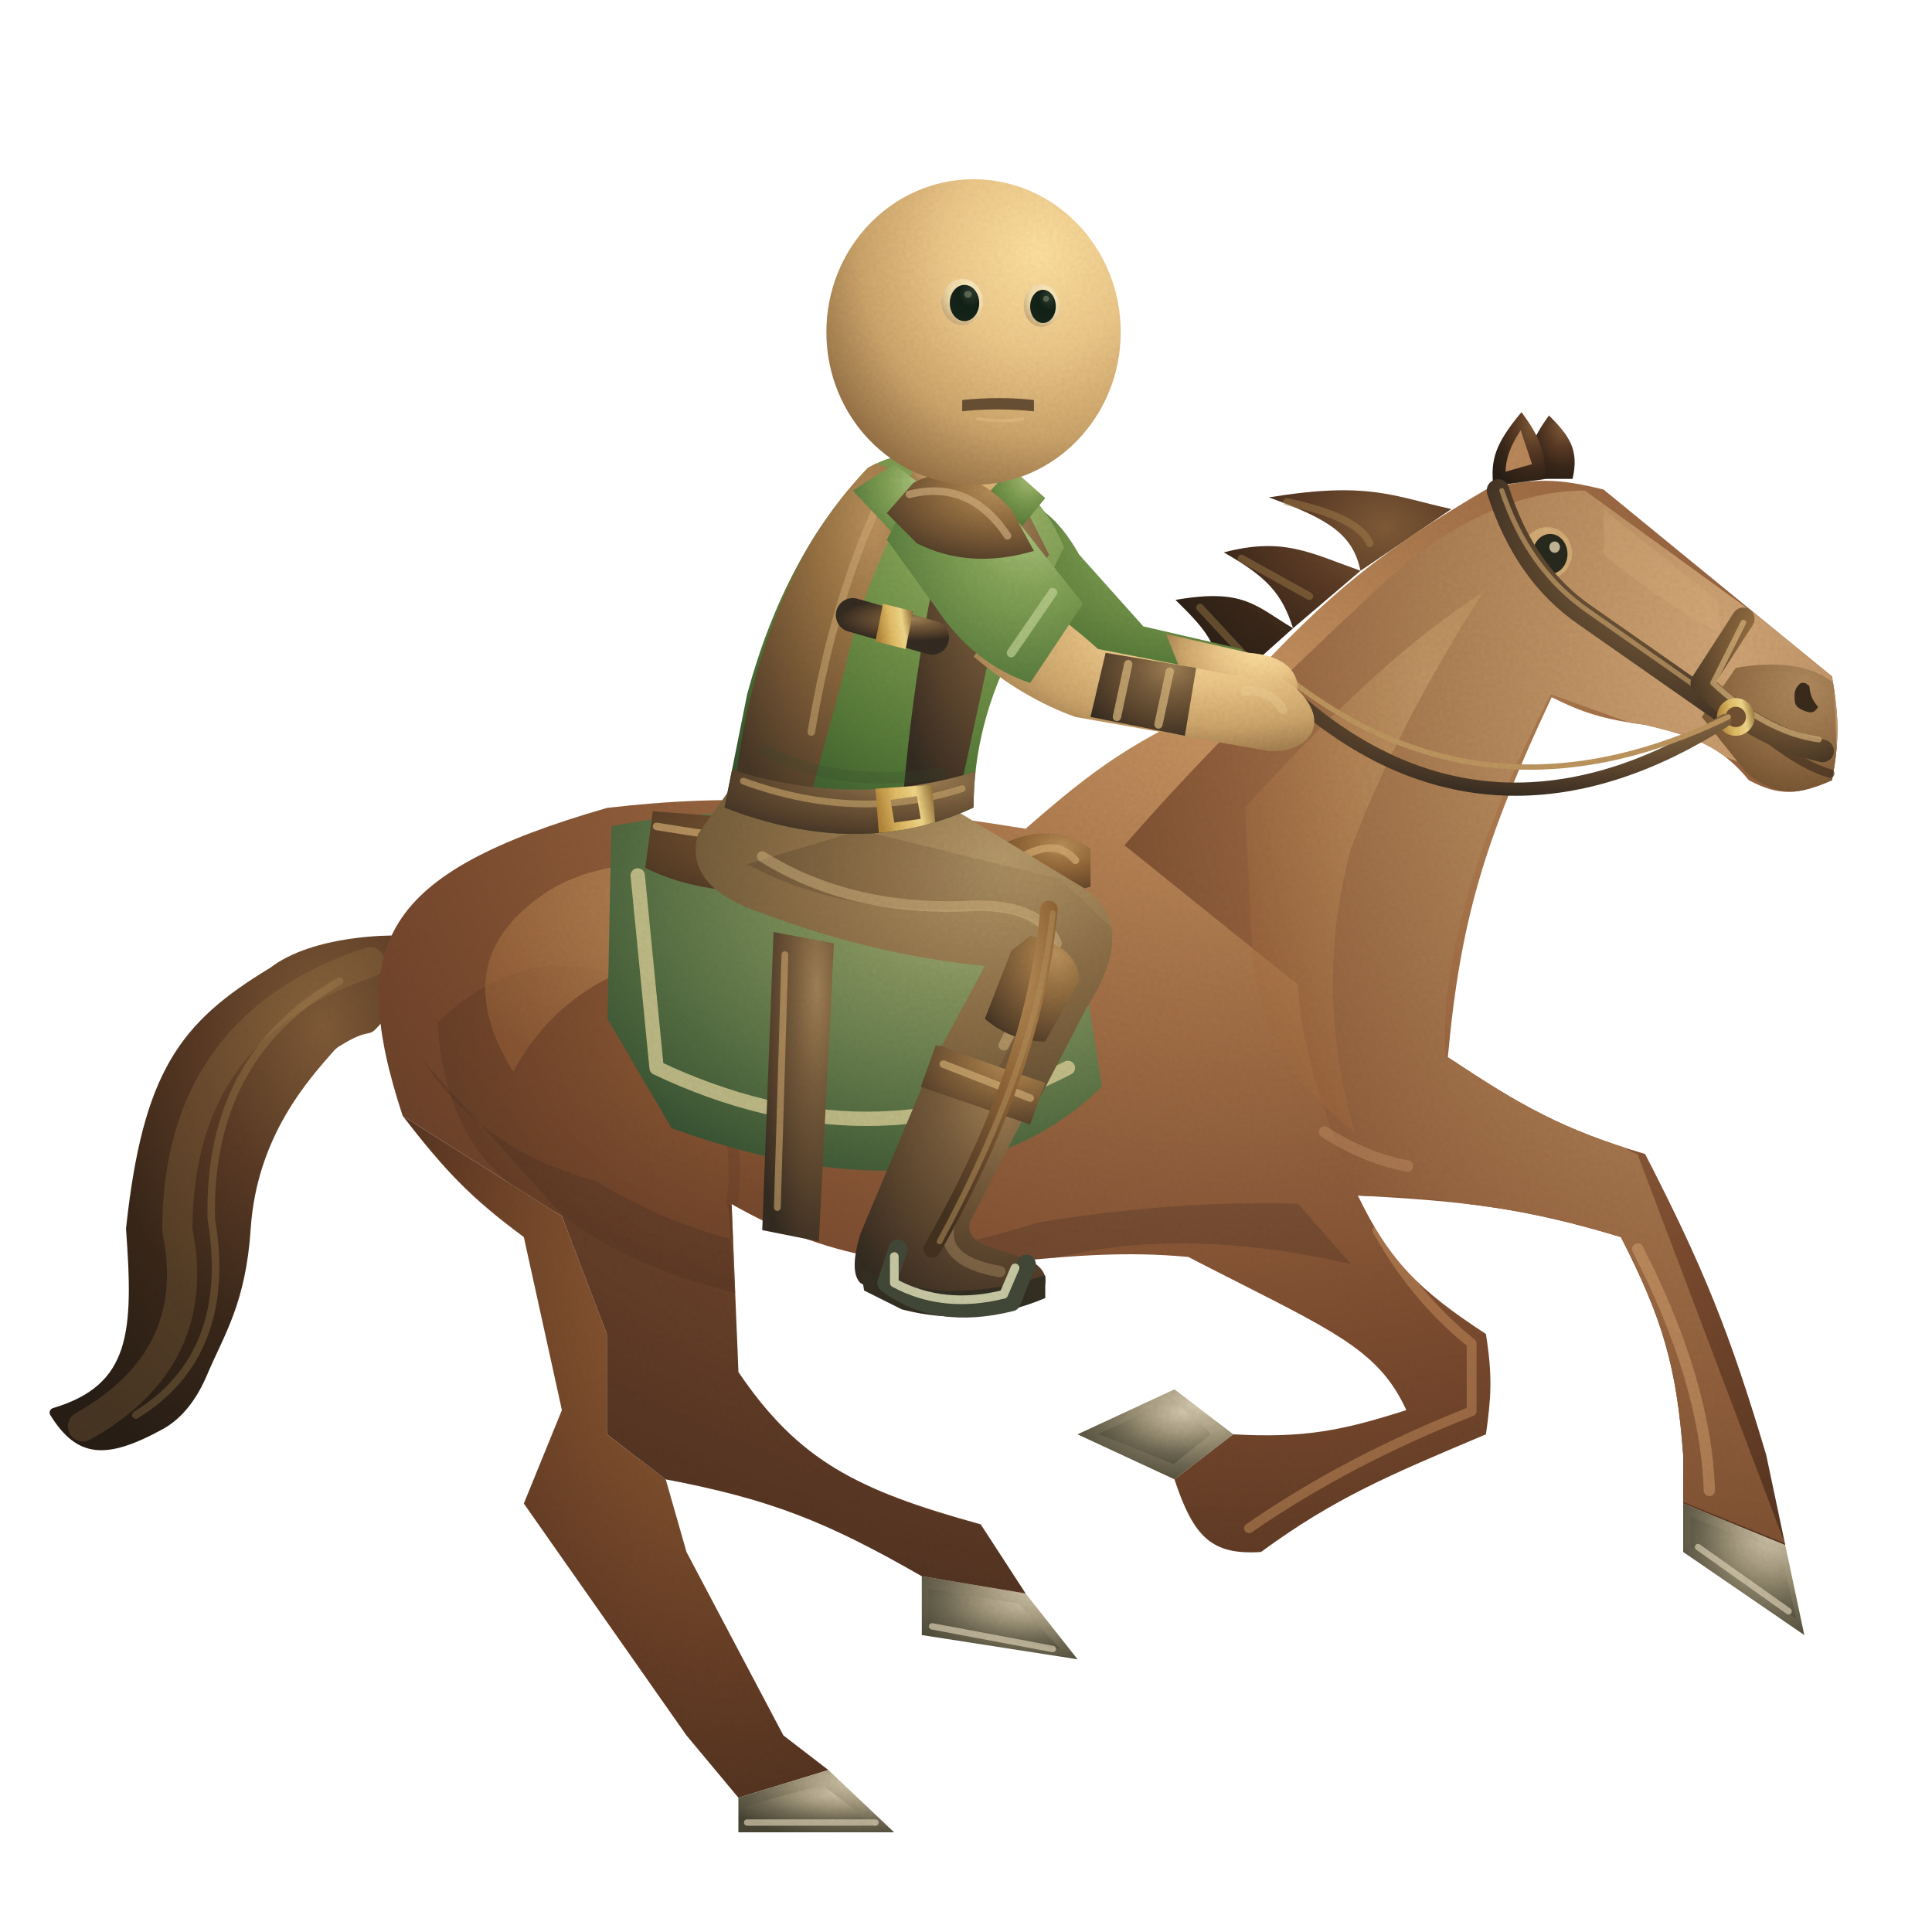
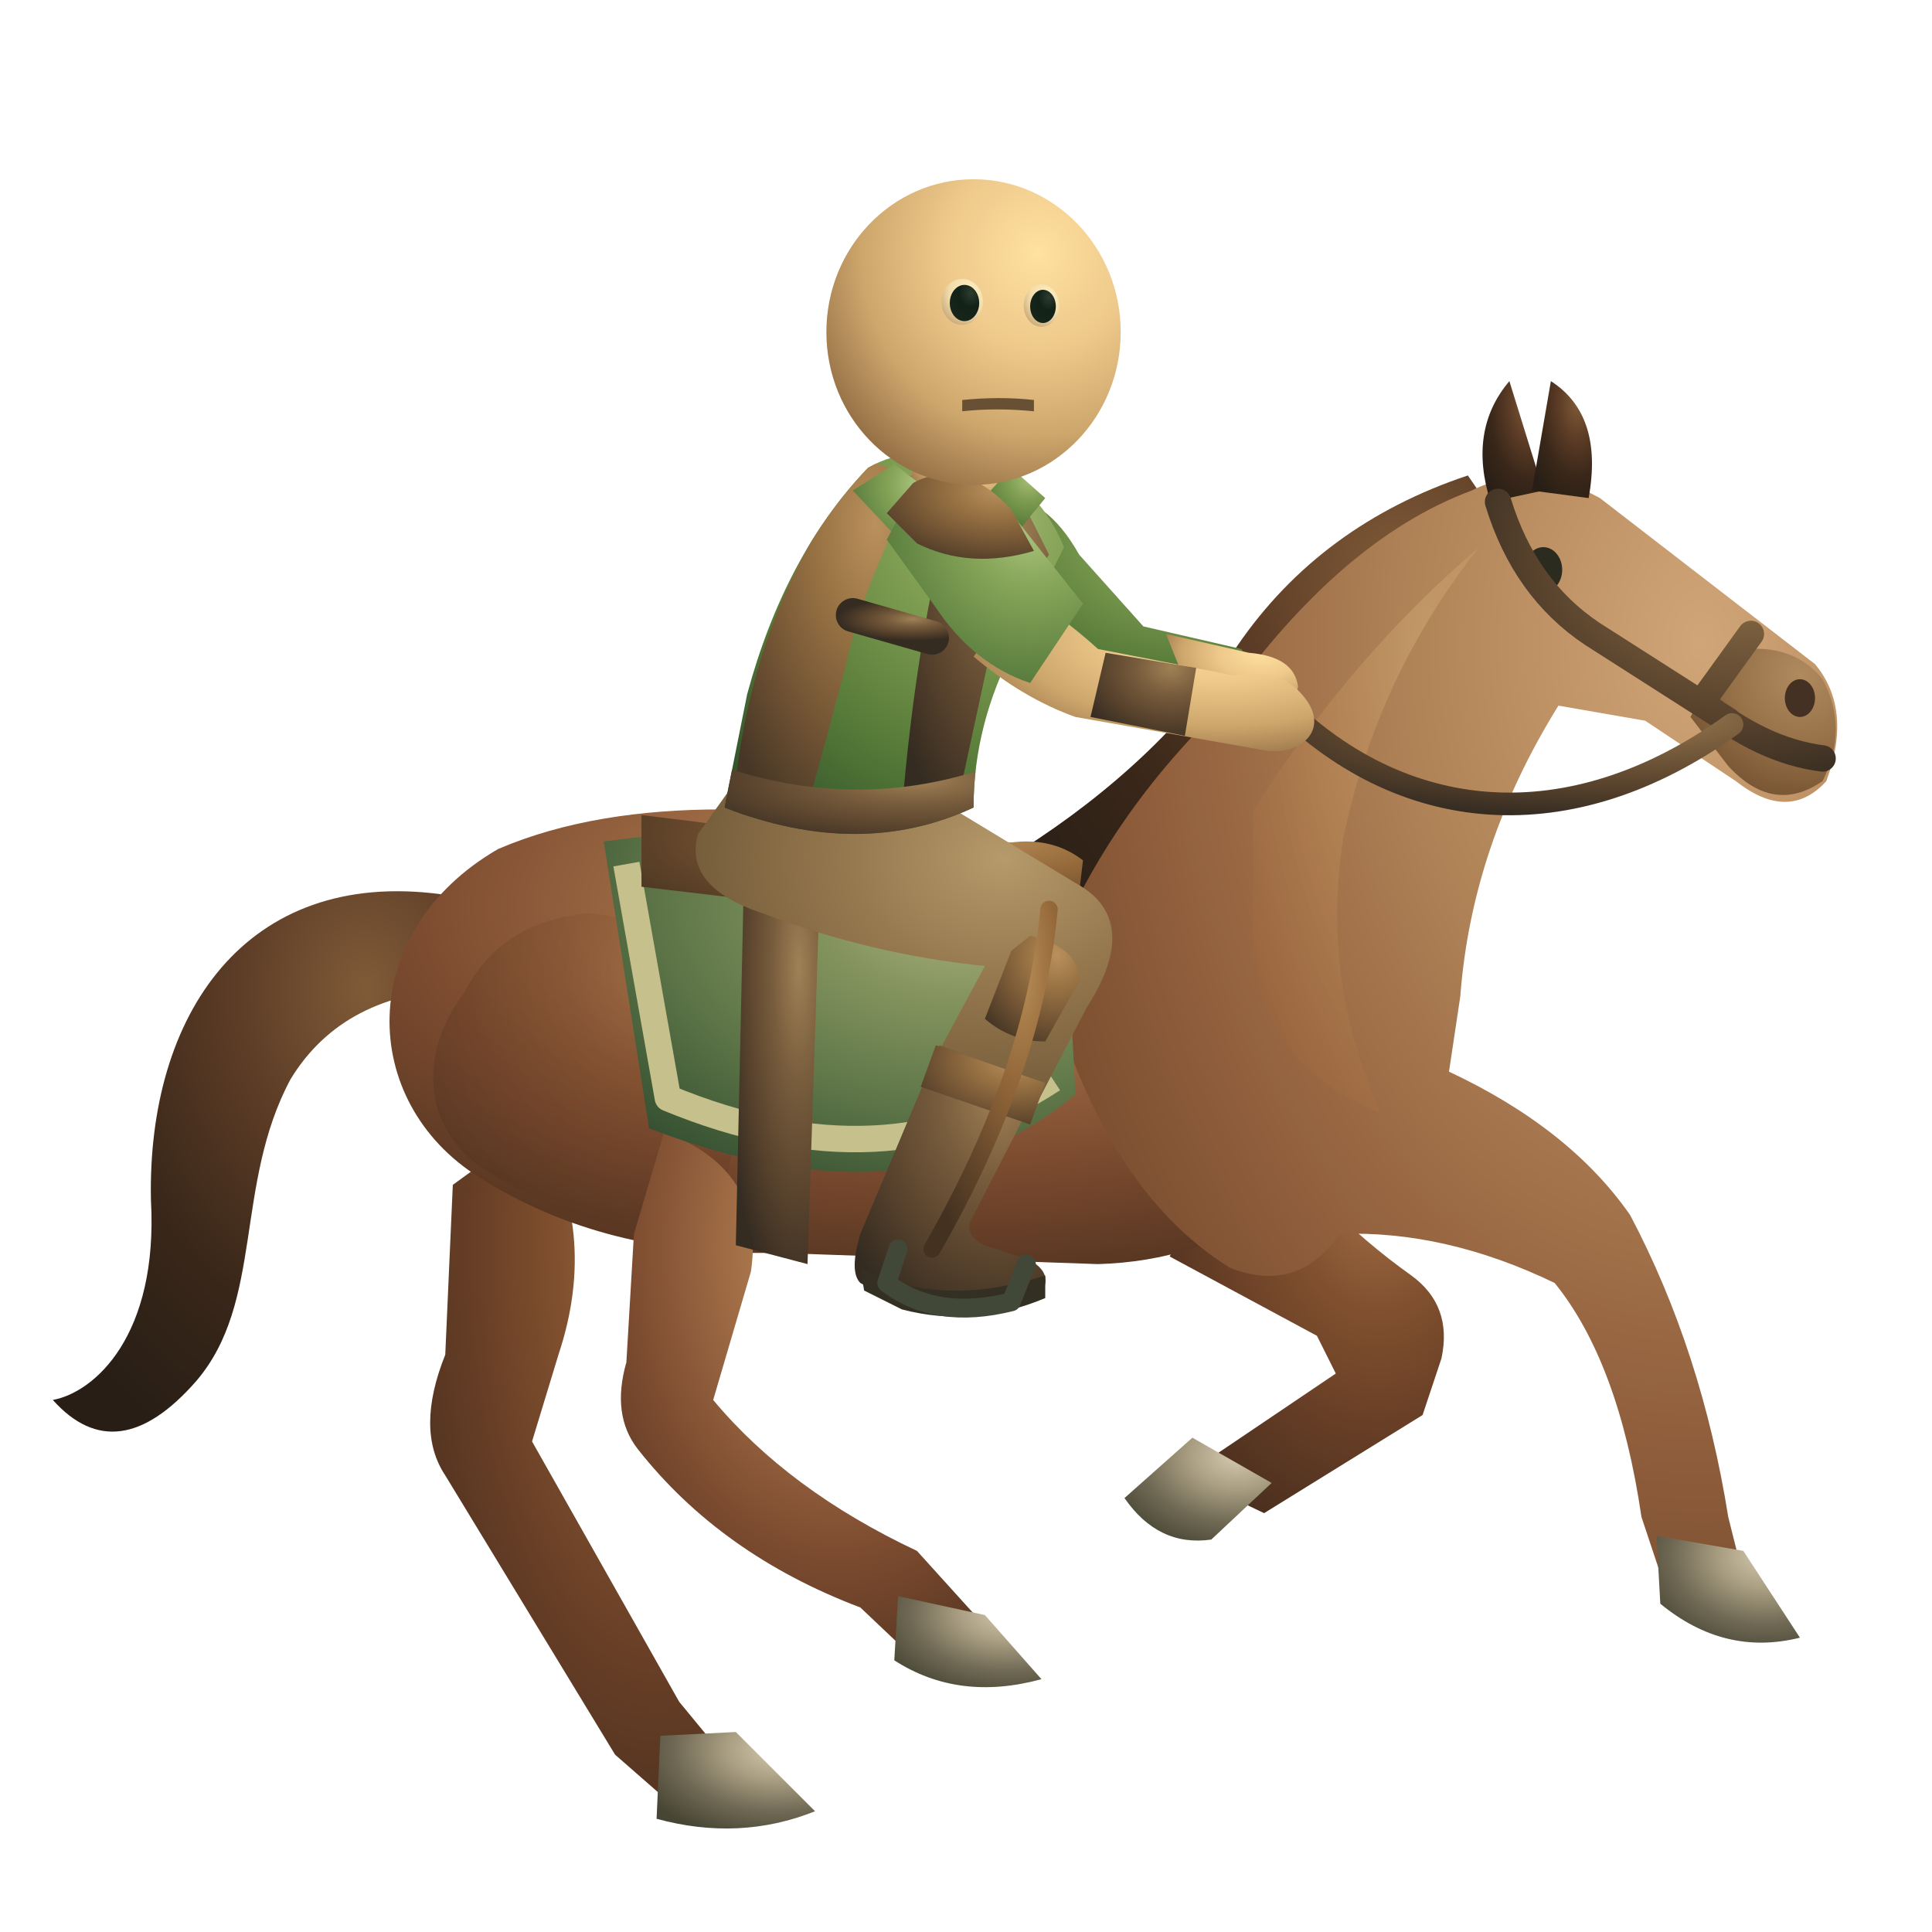
- <svg xmlns="http://www.w3.org/2000/svg" width="512" height="512" viewBox="0 0 512 512" fill="none" role="img" aria-labelledby="horseman-title horseman-desc">
+ <svg xmlns="http://www.w3.org/2000/svg" width="512" height="512" viewBox="0 0 512 512" fill="none" role="img" aria-labelledby="kh-horseman-title kh-horseman-desc">
  <defs>
-     <radialGradient id="horseman-archer-skin" cx="72%" cy="24%" r="86%">
+     <radialGradient id="kh-horseman-archer-skin" cx="72%" cy="24%" r="86%">
      <stop stop-color="#ffe1a0" />
      <stop offset=".38" stop-color="#edc88a" />
      <stop offset=".7" stop-color="#cda66c" />
      <stop offset="1" stop-color="#916c43" />
    </radialGradient>
-     <radialGradient id="horseman-archer-eye-rim" cx="66%" cy="28%" r="80%">
+     <radialGradient id="kh-horseman-archer-eye-rim" cx="66%" cy="28%" r="80%">
      <stop stop-color="#fff0c5" />
      <stop offset=".6" stop-color="#f1dbaa" />
      <stop offset="1" stop-color="#c7a777" />
    </radialGradient>
-     <radialGradient id="horseman-archer-eye-paint" cx="72%" cy="22%" r="85%">
+     <radialGradient id="kh-horseman-archer-eye-paint" cx="72%" cy="22%" r="85%">
      <stop stop-color="#2e3c2e" />
      <stop offset=".47" stop-color="#122217" />
      <stop offset="1" stop-color="#17251b" />
    </radialGradient>
-     <filter id="horseman-archer-painted" x="-.02" y="-.02" width="1.04" height="1.04" color-interpolation-filters="sRGB">
-       <feTurbulence type="fractalNoise" baseFrequency=".9" numOctaves="3" seed="17" result="noise" />
-       <feColorMatrix in="noise" type="matrix" values="0 0 0 0 .23 0 0 0 0 .19 0 0 0 0 .11 0 0 0 .065 0" result="grain" />
-       <feComposite in="grain" in2="SourceGraphic" operator="in" result="clippedGrain" />
-       <feBlend in="SourceGraphic" in2="clippedGrain" mode="multiply" />
-     </filter>
-     <radialGradient id="horseman-leather" cx="76%" cy="18%" r="96%">
+     <radialGradient id="kh-horseman-leather" cx="76%" cy="18%" r="96%">
      <stop offset="0.000" stop-color="#ba915d" />
      <stop offset="0.333" stop-color="#987243" />
      <stop offset="0.667" stop-color="#725434" />
      <stop offset="1.000" stop-color="#463625" />
    </radialGradient>
-     <radialGradient id="horseman-dark-leather" cx="76%" cy="18%" r="96%">
+     <radialGradient id="kh-horseman-dark-leather" cx="76%" cy="18%" r="96%">
      <stop offset="0.000" stop-color="#a08156" />
      <stop offset="0.333" stop-color="#785d3d" />
      <stop offset="0.667" stop-color="#59432d" />
      <stop offset="1.000" stop-color="#342b21" />
    </radialGradient>
-     <linearGradient id="horseman-gold" x1="0" y1=".3" x2="1" y2=".1">
-       <stop offset="0.000" stop-color="#b4873c" />
-       <stop offset="0.333" stop-color="#e0bb65" />
-       <stop offset="0.667" stop-color="#f1d789" />
-       <stop offset="1.000" stop-color="#87632d" />
-     </linearGradient>
-     <radialGradient id="horseman-horse-body" cx="65%" cy="24%" r="84%" gradientTransform="rotate(-13 .5 .5)">
+     <radialGradient id="kh-horseman-horse-body" cx="65%" cy="24%" r="84%" gradientTransform="rotate(-13 .5 .5)">
      <stop offset="0.000" stop-color="#c99562" />
      <stop offset="0.333" stop-color="#a16e46" />
      <stop offset="0.667" stop-color="#7d4c30" />
      <stop offset="1.000" stop-color="#543420" />
    </radialGradient>
-     <radialGradient id="horseman-horse-neck" cx="83%" cy="15%" r="105%">
+     <radialGradient id="kh-horseman-horse-neck" cx="83%" cy="15%" r="105%">
      <stop offset="0.000" stop-color="#d0a577" />
      <stop offset="0.333" stop-color="#b28559" />
      <stop offset="0.667" stop-color="#915f3c" />
      <stop offset="1.000" stop-color="#684128" />
    </radialGradient>
-     <radialGradient id="horseman-horse-rear" cx="76%" cy="18%" r="96%">
+     <radialGradient id="kh-horseman-horse-rear" cx="76%" cy="18%" r="96%">
      <stop offset="0.000" stop-color="#a67349" />
      <stop offset="0.333" stop-color="#82512f" />
      <stop offset="0.667" stop-color="#653d25" />
      <stop offset="1.000" stop-color="#482e1e" />
    </radialGradient>
-     <radialGradient id="horseman-horse-hair" cx="76%" cy="18%" r="96%">
+     <radialGradient id="kh-horseman-horse-hair" cx="76%" cy="18%" r="96%">
      <stop offset="0.000" stop-color="#805b38" />
      <stop offset="0.333" stop-color="#5c3c26" />
      <stop offset="0.667" stop-color="#392719" />
      <stop offset="1.000" stop-color="#281e16" />
    </radialGradient>
-     <radialGradient id="horseman-hoof" cx="76%" cy="18%" r="96%">
+     <radialGradient id="kh-horseman-hoof" cx="76%" cy="18%" r="96%">
      <stop offset="0.000" stop-color="#d4c9ae" />
      <stop offset="0.333" stop-color="#a99e82" />
      <stop offset="0.667" stop-color="#716a55" />
      <stop offset="1.000" stop-color="#474534" />
    </radialGradient>
-     <radialGradient id="horseman-horse-muzzle" cx="76%" cy="18%" r="96%">
+     <radialGradient id="kh-horseman-horse-muzzle" cx="76%" cy="18%" r="96%">
      <stop offset="0.000" stop-color="#b08a5f" />
      <stop offset="0.500" stop-color="#967047" />
      <stop offset="1.000" stop-color="#6f4d2e" />
    </radialGradient>
-     <radialGradient id="horseman-blanket" cx="76%" cy="18%" r="96%">
+     <radialGradient id="kh-horseman-blanket" cx="76%" cy="18%" r="96%">
      <stop offset="0.000" stop-color="#b2b680" />
      <stop offset="0.333" stop-color="#83935e" />
      <stop offset="0.667" stop-color="#5d7547" />
      <stop offset="1.000" stop-color="#365132" />
    </radialGradient>
-     <radialGradient id="horseman-saddle" cx="76%" cy="18%" r="96%">
+     <radialGradient id="kh-horseman-saddle" cx="76%" cy="18%" r="96%">
      <stop offset="0.000" stop-color="#b88e57" />
      <stop offset="0.333" stop-color="#95693a" />
      <stop offset="0.667" stop-color="#68492c" />
      <stop offset="1.000" stop-color="#443220" />
    </radialGradient>
-     <radialGradient id="horseman-horse-light" cx="76%" cy="18%" r="96%">
+     <radialGradient id="kh-horseman-horse-light" cx="76%" cy="18%" r="96%">
      <stop offset="0.000" stop-color="#e2bc86" />
      <stop offset="0.500" stop-color="#c6935b" />
      <stop offset="1.000" stop-color="#9d6439" />
    </radialGradient>
-     <clipPath id="horseman-horse-main-clip">
-       <path d="M160.832 380.113L176.423 392.036C204.28 397.343 219.061 403.238 244.291 417.715L271.805 422.301L259.882 403.959C227.054 394.885 211.698 387.17 195.683 363.605L193.888 319.076C221.886 335.125 245.834 336.356 270.553 334.095C284.107 332.855 298.432 331.545 314.915 333.105C320.06 335.761 324.742 338.136 329.01 340.301L329.012 340.301C355.388 353.678 366.003 359.061 372.689 373.693C355.57 379.171 345.678 381.134 326.832 380.113L311.241 392.036C316.337 407.383 321.094 412.134 334.169 411.296C353.589 397.064 367.998 390.987 393.593 380.193L393.783 380.113C395.129 370.541 395.6 365.001 393.783 353.516C375.81 341.799 368.093 333.925 359.849 316.831C389.195 318.328 404.745 320.357 429.551 327.837C440.478 349.249 444.318 361.841 446.059 385.616V398.456L473.114 409.461L468.07 385.616C458.495 353.366 451.448 335.902 435.971 305.826C414.292 299.381 403.081 293.093 383.694 280.146C387.033 243.721 393.364 222.803 411.208 184.765C419.431 188.889 424.774 190.563 435.971 192.102C450.127 195.372 456.503 198.331 463.484 206.776C471.599 211.068 476.461 210.683 485.496 206.776C487.395 196.483 487.45 190.471 485.496 179.262L424.965 129.737C413.22 126.829 406.45 126.446 393.783 129.737C367.705 145.168 353.064 155.615 326.832 184.765C300.645 195.648 289.759 203.953 271.805 219.616C220.795 211.493 193.642 210.28 160.832 214.113C101.037 231.36 91.786 250.215 106.721 295.737L148.909 322.334L160.832 353.516V380.113Z" />
-     </clipPath>
-     <clipPath id="horseman-horse-tail-clip">
-       <path d="M71.586 256.497C83.171 247.585 104.282 247.933 104.282 247.933C110.885 257.443 110.559 262.645 100.566 271.62C97.147 275.634 98.652 271.791 89.807 277.348C89.308 277.662 88.858 278.053 88.468 278.495C81.765 286.111 68.076 301.114 66.442 325.604C65.118 345.448 59.396 353.68 54.937 364.225C52.453 370.099 48.767 375.621 43.182 378.699C28.104 387.009 20.393 386.378 13.331 375.01C12.893 374.304 13.283 373.383 14.079 373.146C34.667 367.006 35.41 353.06 33.392 325.604C37.864 283.99 47.698 270.92 71.586 256.497Z" />
-     </clipPath>
-     <radialGradient id="horseman-rider-cloth" cx="77%" cy="16%" r="99%">
+     <radialGradient id="kh-horseman-rider-cloth" cx="77%" cy="16%" r="99%">
      <stop stop-color="#a6bc74" />
      <stop offset=".3" stop-color="#7e9d51" />
      <stop offset=".7" stop-color="#547837" />
      <stop offset="1" stop-color="#35552d" />
    </radialGradient>
-     <radialGradient id="horseman-rider-pants" cx="74%" cy="24%" r="94%">
+     <radialGradient id="kh-horseman-rider-pants" cx="74%" cy="24%" r="94%">
      <stop stop-color="#b59a6b" />
      <stop offset=".4" stop-color="#96784e" />
      <stop offset="1" stop-color="#655032" />
    </radialGradient>
-     <radialGradient id="horseman-rider-sleeve" cx="74%" cy="22%" r="94%">
+     <radialGradient id="kh-horseman-rider-sleeve" cx="74%" cy="22%" r="94%">
      <stop stop-color="#aec782" />
      <stop offset=".35" stop-color="#86a558" />
      <stop offset="1" stop-color="#496e35" />
    </radialGradient>
-     <clipPath id="horseman-new-shirt-clip">
+     <clipPath id="kh-horseman-new-shirt-clip">
      <path d="M230 124 Q242 117 257 123 Q274 126 282 145 L269 171 Q258 192 258 214 Q228 228 192 214 L198 184 Q208 147 230 124Z" />
    </clipPath>
-     <clipPath id="horseman-new-pants-clip">
+     <clipPath id="kh-horseman-new-pants-clip">
      <path d="M195 207 Q224 217 252 214 L285 234 C298 241 297 253 288 267 L275 292 L247 282 L261 256 Q231 253 202 242 Q181 235 185 221Z" />
    </clipPath>
  </defs>
-   <g id="horseman-horse-and-tack" filter="url(#horseman-archer-painted)">
-     <path d="M336.258 131.813C362.634 127.523 368.857 131.41 384.634 134.905L360.556 151.252L342.664 166.493L321.9 185.048C324.876 172.514 320.276 167.587 311.518 158.983C329.716 155.786 332.853 160.691 342.664 166.493C339.738 157.265 335.707 152.871 324.33 146.392C340.138 142.243 347.185 146.529 360.556 151.252C358.518 141.846 352.673 137.718 336.258 131.813Z" fill="url(#horseman-horse-hair)" id="horseman-original-mane" />
-     <path d="M341 133 Q360 137 363 144 M329 148 L347 158 M318 161 L331 175" fill="none" stroke="#b18b53" stroke-width="2" stroke-linecap="round" stroke-linejoin="round" opacity=".4" />
-     <path d="M71.586 256.497C83.171 247.585 104.282 247.933 104.282 247.933C110.885 257.443 110.559 262.645 100.566 271.62C97.147 275.634 98.652 271.791 89.807 277.348C89.308 277.662 88.858 278.053 88.468 278.495C81.765 286.111 68.076 301.114 66.442 325.604C65.118 345.448 59.396 353.68 54.937 364.225C52.453 370.099 48.767 375.621 43.182 378.699C28.104 387.009 20.393 386.378 13.331 375.01C12.893 374.304 13.283 373.383 14.079 373.146C34.667 367.006 35.41 353.06 33.392 325.604C37.864 283.99 47.698 270.92 71.586 256.497Z" fill="url(#horseman-horse-hair)" id="horseman-original-tail" />
-     <g clip-path="url(#horseman-horse-tail-clip)">
-       <path d="M98 255 Q47 272 47 326 Q54 360 22 378" fill="none" stroke="#a57e4c" stroke-width="8" stroke-linecap="round" stroke-linejoin="round" opacity=".25" />
-       <path d="M90 260 Q55 280 56 323 Q62 359 36 375" fill="none" stroke="#b9965c" stroke-width="2" stroke-linecap="round" stroke-linejoin="round" opacity=".28" />
+   <g id="kh-far-legs-and-tail">
+     <path d="M117 237 C65 230 39 269 40 318 C42 354 25 369 14 371 Q31 390 52 366 C70 345 62 314 77 286 Q91 263 123 262Z" fill="url(#kh-horseman-horse-hair)" />
+     <path d="M142 298 Q159 326 148 359 L141 382 L180 451 L194 468 L179 479 L163 465 L118 391 Q110 379 118 359 L120 314Z" fill="url(#kh-horseman-horse-rear)" />
+     <path d="M175 460 L195 459 L216 480 Q196 488 174 482Z" fill="url(#kh-horseman-hoof)" />
+     <path d="M327 291 Q350 321 374 338 Q385 346 382 360 L377 375 L335 401 L314 391 L354 364 L349 354 L310 333Z" fill="url(#kh-horseman-horse-rear)" />
+     <path d="M316 381 L337 393 L321 408 Q307 410 298 397Z" fill="url(#kh-horseman-hoof)" />
+   </g>
+   <g id="kh-horse">
+     <path d="M132 225 C167 210 213 213 258 222 Q297 228 322 218 C346 219 365 248 359 280 C354 315 326 334 291 335 L205 332 Q160 333 127 312 C95 292 94 247 132 225Z" fill="url(#kh-horseman-horse-body)" />
+     <path d="M123 263 Q133 244 156 242 Q181 244 191 270 Q200 299 187 329 Q152 326 127 309 C112 298 111 279 123 263Z" fill="url(#kh-horseman-horse-rear)" opacity=".4" />
+     <path d="M271 225 Q307 202 328 171 Q350 139 389 126 L402 145 Q371 181 354 224 L341 271Z" fill="url(#kh-horseman-horse-hair)" />
+     <path d="M277 258 Q291 219 324 187 Q355 143 390 130 Q406 122 424 132 L481 176 Q491 188 484 207 Q474 218 460 207 L436 191 L413 187 Q390 224 387 264 L384 284 Q416 299 432 322 Q451 358 458 402 L462 418 L442 423 L435 402 Q429 361 412 340 Q383 326 355 327 Q344 343 326 336 Q292 315 277 258Z" fill="url(#kh-horseman-horse-neck)" />
+     <path d="M332 215 Q358 174 392 145 Q365 179 356 222 Q350 260 366 295 Q333 282 332 248Z" fill="url(#kh-horseman-horse-light)" opacity=".35" />
+     <path d="M176 300 Q203 310 199 337 L189 371 Q209 395 243 411 L262 432 L247 444 L228 426 Q191 412 169 384 Q162 375 166 361 L168 327Z" fill="url(#kh-horseman-horse-body)" />
+     <path d="M238 423 L261 428 L276 445 Q254 451 237 440Z" fill="url(#kh-horseman-hoof)" />
+     <path d="M439 407 L462 411 L477 434 Q457 439 440 425Z" fill="url(#kh-horseman-hoof)" />
+     <path d="M457 173 Q474 169 483 180 Q490 193 483 207 Q470 216 458 203 L448 190Z" fill="url(#kh-horseman-horse-muzzle)" />
+     <path d="M395 133 Q389 114 400 101 L409 130Z" fill="url(#kh-horseman-horse-hair)" />
+     <path d="M406 130 L411 101 Q425 110 421 132Z" fill="url(#kh-horseman-horse-hair)" />
+     <ellipse cx="409" cy="151" rx="5" ry="6" fill="#2b2b20" />
+     <ellipse cx="477" cy="185" rx="4" ry="5" fill="#453123" />
+   </g>
+   <g id="kh-saddle-and-bridle">
+     <path d="M160 223 Q218 215 282 232 L285 290 Q242 326 172 299Z" fill="url(#kh-horseman-blanket)" />
+     <path d="M166 229 L177 291 Q235 315 279 286" stroke="#c6c18c" stroke-width="7" stroke-linejoin="round" />
+     <path d="M197 239 L217 243 L214 335 L195 330Z" fill="url(#kh-horseman-dark-leather)" />
+     <path d="M170 216 Q220 222 253 228 Q274 218 287 228 L285 245 Q265 251 248 244 Q212 240 170 235Z" fill="url(#kh-horseman-saddle)" />
+     <path d="M397 133 Q404 156 422 168 L458 191 M464 168 L451 186 Q467 199 483 201" stroke="url(#kh-horseman-dark-leather)" stroke-width="7" stroke-linejoin="round" stroke-linecap="round" />
+     <path d="M459 192 C416 223 371 219 338 185" stroke="url(#kh-horseman-dark-leather)" stroke-width="6" stroke-linecap="round" />
+   </g>
+   <g id="kh-horseman-rider">
+     <path d="M265 132 Q277 131 286 147 L303 166 L329 172 L335 182 L325 187 L291 179 Q273 166 256 151Z" fill="url(#kh-horseman-rider-cloth)" />
+     <path d="M309 168 L331 173 Q343 174 344 182 Q342 190 333 188 L315 183Z" fill="url(#kh-horseman-archer-skin)" />
+     <path d="M195 207 Q224 217 252 214 L285 234 C298 241 297 253 288 267 L275 292 L247 282 L261 256 Q231 253 202 242 Q181 235 185 221Z" fill="url(#kh-horseman-rider-pants)" id="kh-horseman-new-breeches" />
+     <g clip-path="url(#kh-horseman-new-pants-clip)">
+       <path d="M273 248 Q286 251 286 260 L277 276 Q268 276 261 270 L268 252Z" fill="url(#kh-horseman-leather)" />
    </g>
-     <path d="M138.821 327.837L148.909 373.693L138.821 398.456L181.926 459.903L195.683 476.412L219.528 469.075L207.605 459.903L181.926 411.296L176.423 392.036L160.832 380.113V353.516L148.909 322.334L106.721 295.737C117.668 309.862 124.393 317.193 138.821 327.837Z" fill="url(#horseman-horse-rear)" id="horseman-original-far-hindleg" />
-     <path d="M195.683 485.583V476.412L219.528 469.075L236.954 485.583H195.683Z" fill="url(#horseman-hoof)" id="horseman-original-hoof-4" />
-     <path d="M446.059 411.296L478.159 433.307L473.114 409.461L446.059 398.456V411.296Z" fill="url(#horseman-hoof)" id="horseman-original-hoof-5" />
-     <path d="M285.562 380.113L311.241 392.036L326.832 380.113L311.241 368.191L285.562 380.113Z" fill="url(#horseman-hoof)" id="horseman-original-hoof-6" />
-     <path d="M285.562 439.727L271.805 422.301L244.291 417.715V433.307L285.562 439.727Z" fill="url(#horseman-hoof)" id="horseman-original-hoof-7" />
-     <path d="M160.832 380.113L176.423 392.036C204.28 397.343 219.061 403.238 244.291 417.715L271.805 422.301L259.882 403.959C227.054 394.885 211.698 387.17 195.683 363.605L193.888 319.076C221.886 335.125 245.834 336.356 270.553 334.095C284.107 332.855 298.432 331.545 314.915 333.105C320.06 335.761 324.742 338.136 329.01 340.301L329.012 340.301C355.388 353.678 366.003 359.061 372.689 373.693C355.57 379.171 345.678 381.134 326.832 380.113L311.241 392.036C316.337 407.383 321.094 412.134 334.169 411.296C353.589 397.064 367.998 390.987 393.593 380.193L393.783 380.113C395.129 370.541 395.6 365.001 393.783 353.516C375.81 341.799 368.093 333.925 359.849 316.831C389.195 318.328 404.745 320.357 429.551 327.837C440.478 349.249 444.318 361.841 446.059 385.616V398.456L473.114 409.461L468.07 385.616C458.495 353.366 451.448 335.902 435.971 305.826C414.292 299.381 403.081 293.093 383.694 280.146C387.033 243.721 393.364 222.803 411.208 184.765C419.431 188.889 424.774 190.563 435.971 192.102C450.127 195.372 456.503 198.331 463.484 206.776C471.599 211.068 476.461 210.683 485.496 206.776C487.395 196.483 487.45 190.471 485.496 179.262L424.965 129.737C413.22 126.829 406.45 126.446 393.783 129.737C367.705 145.168 353.064 155.615 326.832 184.765C300.645 195.648 289.759 203.953 271.805 219.616C220.795 211.493 193.642 210.28 160.832 214.113C101.037 231.36 91.786 250.215 106.721 295.737L148.909 322.334L160.832 353.516V380.113Z" fill="url(#horseman-horse-body)" id="horseman-original-horse-body" />
-     <g clip-path="url(#horseman-horse-main-clip)">
-       <path d="M298 224 Q324 194 363 158 Q392 130 420 130 L489 180 L486 211 L411 184 Q381 242 383 280 L434 306 L473 409 L446 398 Q445 358 429 328 Q386 316 360 317 Q345 283 344 261Z" fill="url(#horseman-horse-neck)" />
-       <path d="M116 271 Q145 243 179 267 C213 296 206 337 229 349 Q174 342 149 322 Q118 309 116 271Z" fill="url(#horseman-horse-rear)" opacity=".48" />
-       <path d="M112 281 Q128 305 158 313 Q210 345 275 324 Q311 318 344 319 L358 335 Q310 324 274 335 Q225 343 193 319 L196 364 Q215 394 260 404 L272 422 L244 418 Q208 398 176 392 L161 380 L149 322Z" fill="#432d21" opacity=".27" />
-       <path d="M144 237 C160 226 187 226 207 239 Q220 251 222 265 Q194 251 172 255 Q148 262 136 284 C123 263 128 248 144 237Z" fill="url(#horseman-horse-light)" opacity=".5" />
-       <path d="M330 214 Q366 174 393 157 Q370 193 358 225 Q348 262 359 300 Q336 283 332 255Z" fill="url(#horseman-horse-light)" opacity=".36" />
-       <path d="M176 271 Q198 290 194 319" fill="none" stroke="#523522" stroke-width="3" stroke-linecap="round" stroke-linejoin="round" opacity=".24" />
-       <path d="M351 300 Q362 307 373 309" fill="none" stroke="#e2b180" stroke-width="3" stroke-linecap="round" stroke-linejoin="round" opacity=".28" />
-       <path d="M365 326 Q375 344 390 356 L390 374 Q357 387 331 405" fill="none" stroke="#d9a06a" stroke-width="2.6" stroke-linecap="round" stroke-linejoin="round" opacity=".42" />
-       <path d="M434 331 Q452 366 453 395" fill="none" stroke="#e4b17b" stroke-width="3" stroke-linecap="round" stroke-linejoin="round" opacity=".42" />
-       <path d="M460 177 Q477 174 486 181 L487 206 Q474 214 463 205 L451 190Z" fill="url(#horseman-horse-muzzle)" />
-       <path d="M425 135 Q435 143 455 159 L456 168 Q438 158 425 147Z" fill="#ddb27f" opacity=".3" />
+     <path d="M249 277 L276 287 L257 324 Q256 329 264 331 L273 334 Q280 338 275 344 Q262 350 239 346 L228 340 Q225 337 228 327Z" fill="url(#kh-horseman-dark-leather)" id="kh-horseman-new-riding-boot" />
+     <path d="M248 277 L277 287 L273 298 L244 288Z" fill="url(#kh-horseman-leather)" />
+     <path d="M228 336 Q249 347 277 338 L277 344 Q258 352 239 347 L229 342Z" fill="#342f23" />
+     <path d="M278 241 Q274 284 247 331" fill="none" stroke="url(#kh-horseman-saddle)" stroke-width="4.6" stroke-linecap="round" stroke-linejoin="round" />
+     <path d="M238 331 L235 340 Q248 350 268 345 L272 335" fill="none" stroke="#424838" stroke-width="5" stroke-linecap="round" stroke-linejoin="round" />
+     <path d="M230 124 Q242 117 257 123 Q274 126 282 145 L269 171 Q258 192 258 214 Q228 228 192 214 L198 184 Q208 147 230 124Z" fill="url(#kh-horseman-rider-cloth)" id="kh-horseman-new-tunic" />
+     <g clip-path="url(#kh-horseman-new-shirt-clip)">
+       <path d="M230 122 L244 127 Q229 153 224 177 L214 214 L194 217 Q198 160 230 122Z" fill="url(#kh-horseman-leather)" />
+       <path d="M254 126 L269 129 L278 147 L263 170 L255 207 L239 215 Q243 166 254 126Z" fill="url(#kh-horseman-dark-leather)" />
+       <path d="M226 163 L247 169" fill="none" stroke="url(#kh-horseman-dark-leather)" stroke-width="9" stroke-linecap="round" stroke-linejoin="round" />
+       <path d="M191 203 Q226 215 260 204 L259 216 Q230 230 188 216Z" fill="url(#kh-horseman-dark-leather)" />
    </g>
-     <path d="M196 479 L218 473 L232 484 L196 484Z" fill="url(#horseman-hoof)" />
-     <path d="M448 402 L472 411 L476 429 L448 410Z" fill="url(#horseman-hoof)" />
-     <path d="M291 380 L311 371 L321 380 L311 388Z" fill="url(#horseman-hoof)" />
-     <path d="M246 421 L270 425 L281 437 L246 432Z" fill="url(#horseman-hoof)" />
-     <path d="M198 483 H232 M450 410 L474 427 M247 431 L279 437" fill="none" stroke="#e1d6b8" stroke-width="1.7" stroke-linecap="round" stroke-linejoin="round" opacity=".68" />
-     <ellipse cx="410" cy="146.6" rx="6.6" ry="6.9" fill="#d3ac76" />
-     <ellipse cx="410.8" cy="146.8" rx="4.6" ry="5.3" fill="#292a1e" />
-     <ellipse cx="412" cy="145" rx="1.4" ry="1.5" fill="#e9dbb6" opacity=".8" />
-     <path d="M478.058 188.346C479.948 189.083 480.809 188.976 481.805 187.366C480.265 185.458 479.741 184.254 479.499 181.832C478.555 180.97 478.016 180.726 477.02 181.14C475.304 182.859 475.644 183.712 475.579 185.291C475.664 186.682 475.917 187.416 478.058 188.346Z" fill="#3b2b1c" />
-     <path d="M469 196 Q478 203 485 205" fill="none" stroke="#422d1d" stroke-width="2.3" stroke-linecap="round" stroke-linejoin="round" opacity=".68" />
-     <path d="M410.508 110.107C405.488 116.941 404.823 120.55 404.432 126.905H416.749C418.512 119.196 415.915 115.507 410.508 110.107Z" fill="url(#horseman-horse-hair)" id="horseman-original-ear-15" />
-     <path d="M403.198 109.229C396.249 117.577 394.981 121.798 395.744 128.798L409.581 126.937C409.486 119.616 408.068 115.743 403.198 109.229Z" fill="url(#horseman-horse-hair)" id="horseman-original-ear-16" />
-     <path d="M403 114 Q399 120 399 125 L406 123Z" fill="#ba885b" />
-     <path d="M162 219 Q216 208 283 230 L292 288 Q253 326 178 299 L161 270Z" fill="url(#horseman-blanket)" />
-     <path d="M169 232 L174 283 Q231 310 283 283" fill="none" stroke="#d8cd96" stroke-width="3.8" stroke-linecap="round" stroke-linejoin="round" opacity=".8" />
-     <path d="M205 247 L221 250 L217 329 L202 326Z" fill="url(#horseman-dark-leather)" />
-     <path d="M208 253 L206 320" fill="none" stroke="#d1aa70" stroke-width="1.8" stroke-linecap="round" stroke-linejoin="round" opacity=".6" />
-     <path d="M173 215 Q216 218 248 223 Q266 222 278 229 L280 243 Q241 247 211 236 Q187 238 171 230Z" fill="url(#horseman-saddle)" />
-     <path d="M257 229 Q276 215 289 225 L289 235 Q274 239 263 239Z" fill="url(#horseman-saddle)" />
-     <path d="M174 219 Q204 224 226 225 M268 229 Q279 221 285 228" fill="none" stroke="#d6ad74" stroke-width="2" stroke-linecap="round" stroke-linejoin="round" opacity=".7" />
-     <path d="M397 130 Q404 152 420 163 L460 191" fill="none" stroke="url(#horseman-dark-leather)" stroke-width="6" stroke-linecap="round" stroke-linejoin="round" />
-     <path d="M398 130 Q405 151 421 162 L461 190" fill="none" stroke="#d8ad74" stroke-width="1.3" stroke-linecap="round" stroke-linejoin="round" opacity=".6" />
-     <path d="M462 164 L451 181 Q465 195 483 199" fill="none" stroke="url(#horseman-leather)" stroke-width="6" stroke-linecap="round" stroke-linejoin="round" />
-     <path d="M462 165 L454 181 Q468 194 482 196" fill="none" stroke="#e1bb82" stroke-width="1.5" stroke-linecap="round" stroke-linejoin="round" opacity=".65" />
-     <circle cx="460" cy="190" r="5" fill="url(#horseman-gold)" />
-     <circle cx="460" cy="190" r="2.7" fill="#735132" />
-     <path d="M457 191 C421 214 380 219 341 183" fill="none" stroke="url(#horseman-dark-leather)" stroke-width="3.5" stroke-linecap="round" stroke-linejoin="round" />
-     <path d="M458 190 C419 209 380 209 343 181" fill="none" stroke="#bd955f" stroke-width="1.4" stroke-linecap="round" stroke-linejoin="round" />
-   </g>
-   <g id="horseman-rider" filter="url(#horseman-archer-painted)">
-     <path d="M265 132 Q277 131 286 147 L303 166 L329 172 L335 182 L325 187 L291 179 Q273 166 256 151Z" fill="url(#horseman-rider-cloth)" />
-     <path d="M309 168 L331 173 Q343 174 344 182 Q342 190 333 188 L315 183Z" fill="url(#horseman-archer-skin)" />
-     <path d="M187 224 Q214 216 247 229 L266 236 Q223 247 192 235Z" fill="#3c3625" opacity=".36" />
-     <path d="M195 207 Q224 217 252 214 L285 234 C298 241 297 253 288 267 L275 292 L247 282 L261 256 Q231 253 202 242 Q181 235 185 221Z" fill="url(#horseman-rider-pants)" id="horseman-new-breeches" />
-     <g clip-path="url(#horseman-new-pants-clip)">
-       <path d="M198 229 Q222 242 254 241 Q279 240 281 253 L264 284 L278 294 L300 251 L281 233 L228 220Z" fill="url(#horseman-dark-leather)" opacity=".34" />
-       <path d="M202 227 Q226 242 259 240 Q276 240 280 250 L266 277" fill="none" stroke="#d6b784" stroke-width="2.8" stroke-linecap="round" stroke-linejoin="round" opacity=".5" />
-       <path d="M273 248 Q286 251 286 260 L277 276 Q268 276 261 270 L268 252Z" fill="url(#horseman-leather)" />
-     </g>
-     <path d="M249 277 L276 287 L257 324 Q256 329 264 331 L273 334 Q280 338 275 344 Q262 350 239 346 L228 340 Q225 337 228 327Z" fill="url(#horseman-dark-leather)" id="horseman-new-riding-boot" />
-     <path d="M248 277 L277 287 L273 298 L244 288Z" fill="url(#horseman-leather)" />
-     <path d="M250 282 L273 291" fill="none" stroke="#d9b57c" stroke-width="2" stroke-linecap="round" stroke-linejoin="round" opacity=".64" />
-     <path d="M262 300 L252 323 Q248 334 265 337" fill="none" stroke="#c4a575" stroke-width="3" stroke-linecap="round" stroke-linejoin="round" opacity=".34" />
-     <path d="M228 336 Q249 347 277 338 L277 344 Q258 352 239 347 L229 342Z" fill="#342f23" />
-     <path d="M278 241 Q274 284 247 331" fill="none" stroke="url(#horseman-saddle)" stroke-width="4.6" stroke-linecap="round" stroke-linejoin="round" />
-     <path d="M279 242 Q275 281 249 329" fill="none" stroke="#b28e5b" stroke-width="1.5" stroke-linecap="round" stroke-linejoin="round" opacity=".56" />
-     <path d="M238 331 L235 340 Q248 350 268 345 L272 335" fill="none" stroke="#424838" stroke-width="5" stroke-linecap="round" stroke-linejoin="round" />
-     <path d="M237 333 L237 340 Q250 347 266 343 L269 336" fill="none" stroke="#c7c8a4" stroke-width="2.3" stroke-linecap="round" stroke-linejoin="round" />
-     <path d="M230 124 Q242 117 257 123 Q274 126 282 145 L269 171 Q258 192 258 214 Q228 228 192 214 L198 184 Q208 147 230 124Z" fill="url(#horseman-rider-cloth)" id="horseman-new-tunic" />
-     <g clip-path="url(#horseman-new-shirt-clip)">
-       <path d="M230 122 L244 127 Q229 153 224 177 L214 214 L194 217 Q198 160 230 122Z" fill="url(#horseman-leather)" />
-       <path d="M254 126 L269 129 L278 147 L263 170 L255 207 L239 215 Q243 166 254 126Z" fill="url(#horseman-dark-leather)" />
-       <path d="M234 131 Q221 158 215 194" fill="none" stroke="#d0ab76" stroke-width="2" stroke-linecap="round" stroke-linejoin="round" opacity=".54" />
-       <path d="M226 163 L247 169" fill="none" stroke="url(#horseman-dark-leather)" stroke-width="9" stroke-linecap="round" stroke-linejoin="round" />
-       <path d="M234 160 L242 162 L240 172 L232 170Z" fill="url(#horseman-gold)" />
-       <path d="M203 199 Q222 209 249 205" fill="none" stroke="#30472a" stroke-width="3" stroke-linecap="round" stroke-linejoin="round" opacity=".22" />
-       <path d="M191 203 Q226 215 260 204 L259 216 Q230 230 188 216Z" fill="url(#horseman-dark-leather)" />
-       <path d="M197 207 Q227 218 255 209" fill="none" stroke="#c6a36a" stroke-width="1.8" stroke-linecap="round" stroke-linejoin="round" opacity=".65" />
-       <path d="M232 209 L247 208 L248 220 L233 222Z M236 212 L237 218 L244 217 L243 211Z" fill="url(#horseman-gold)" fill-rule="evenodd" />
-     </g>
-     <path d="M244 114 L265 116 L264 132 Q255 139 241 129Z" fill="url(#horseman-archer-skin)" />
-     <path d="M237 123 L250 133 L242 147 L226 130Z" fill="url(#horseman-rider-sleeve)" />
-     <path d="M268 124 L258 135 L268 143 L277 132Z" fill="url(#horseman-rider-cloth)" />
-     <path d="M271 157 Q281 163 291 172 L327 179 Q339 177 345 184 C353 193 345 200 336 199 L285 190 Q271 185 258 174Z" fill="url(#horseman-archer-skin)" id="horseman-new-forearm" />
-     <path d="M243 128 Q256 121 268 136 L287 160 L273 181 Q258 176 248 161 L235 143Z" fill="url(#horseman-rider-sleeve)" />
-     <path d="M279 157 L268 173" fill="none" stroke="#c2d394" stroke-width="2.4" stroke-linecap="round" stroke-linejoin="round" opacity=".7" />
-     <path d="M242 128 Q255 121 268 135 L274 146 Q257 151 243 144 L235 136Z" fill="url(#horseman-leather)" />
-     <path d="M241 131 Q257 127 267 142" fill="none" stroke="#d4b282" stroke-width="2" stroke-linecap="round" stroke-linejoin="round" opacity=".64" />
-     <path d="M293 173 L317 177 L314 195 L289 190Z" fill="url(#horseman-dark-leather)" />
-     <path d="M299 176 L296 190 M310 178 L307 192" fill="none" stroke="#d9b77e" stroke-width="2.2" stroke-linecap="round" stroke-linejoin="round" opacity=".74" />
-     <path d="M330 183 Q337 183 340 188" fill="none" stroke="#f5d99f" stroke-width="2.4" stroke-linecap="round" stroke-linejoin="round" opacity=".3" />
-     <g id="horseman-new-head">
-       <ellipse cx="258" cy="88" rx="39" ry="40.5" fill="url(#horseman-archer-skin)" />
-       <ellipse cx="255" cy="80" rx="5.5" ry="6.1" fill="url(#horseman-archer-eye-rim)" />
-       <ellipse cx="276" cy="81" rx="4.7" ry="5.6" fill="url(#horseman-archer-eye-rim)" />
-       <ellipse cx="255.6" cy="80.3" rx="3.9" ry="4.8" fill="url(#horseman-archer-eye-paint)" />
-       <ellipse cx="276.4" cy="81.2" rx="3.4" ry="4.4" fill="url(#horseman-archer-eye-paint)" />
-       <ellipse cx="256.5" cy="78" rx="1" ry=".9" fill="#a7b493" opacity=".4" />
-       <ellipse cx="277.2" cy="79.2" rx=".8" ry=".8" fill="#a7b493" opacity=".4" />
+     <path d="M244 114 L265 116 L264 132 Q255 139 241 129Z" fill="url(#kh-horseman-archer-skin)" />
+     <path d="M237 123 L250 133 L242 147 L226 130Z" fill="url(#kh-horseman-rider-sleeve)" />
+     <path d="M268 124 L258 135 L268 143 L277 132Z" fill="url(#kh-horseman-rider-cloth)" />
+     <path d="M271 157 Q281 163 291 172 L327 179 Q339 177 345 184 C353 193 345 200 336 199 L285 190 Q271 185 258 174Z" fill="url(#kh-horseman-archer-skin)" id="kh-horseman-new-forearm" />
+     <path d="M243 128 Q256 121 268 136 L287 160 L273 181 Q258 176 248 161 L235 143Z" fill="url(#kh-horseman-rider-sleeve)" />
+     <path d="M242 128 Q255 121 268 135 L274 146 Q257 151 243 144 L235 136Z" fill="url(#kh-horseman-leather)" />
+     <path d="M293 173 L317 177 L314 195 L289 190Z" fill="url(#kh-horseman-dark-leather)" />
+     <g id="kh-horseman-new-head">
+       <ellipse cx="258" cy="88" rx="39" ry="40.5" fill="url(#kh-horseman-archer-skin)" />
+       <ellipse cx="255" cy="80" rx="5.5" ry="6.1" fill="url(#kh-horseman-archer-eye-rim)" />
+       <ellipse cx="276" cy="81" rx="4.7" ry="5.6" fill="url(#kh-horseman-archer-eye-rim)" />
+       <ellipse cx="255.6" cy="80.3" rx="3.9" ry="4.8" fill="url(#kh-horseman-archer-eye-paint)" />
+       <ellipse cx="276.4" cy="81.2" rx="3.4" ry="4.4" fill="url(#kh-horseman-archer-eye-paint)" />
      <path d="M255 106 Q265 105 274 106 L274 109 Q264 108 255 109Z" fill="#685034" />
-       <path d="M259 111 Q266 112 271 111" fill="none" stroke="#eccb92" stroke-width="0.9" stroke-linecap="round" stroke-linejoin="round" opacity=".35" />
    </g>
  </g>
</svg>
